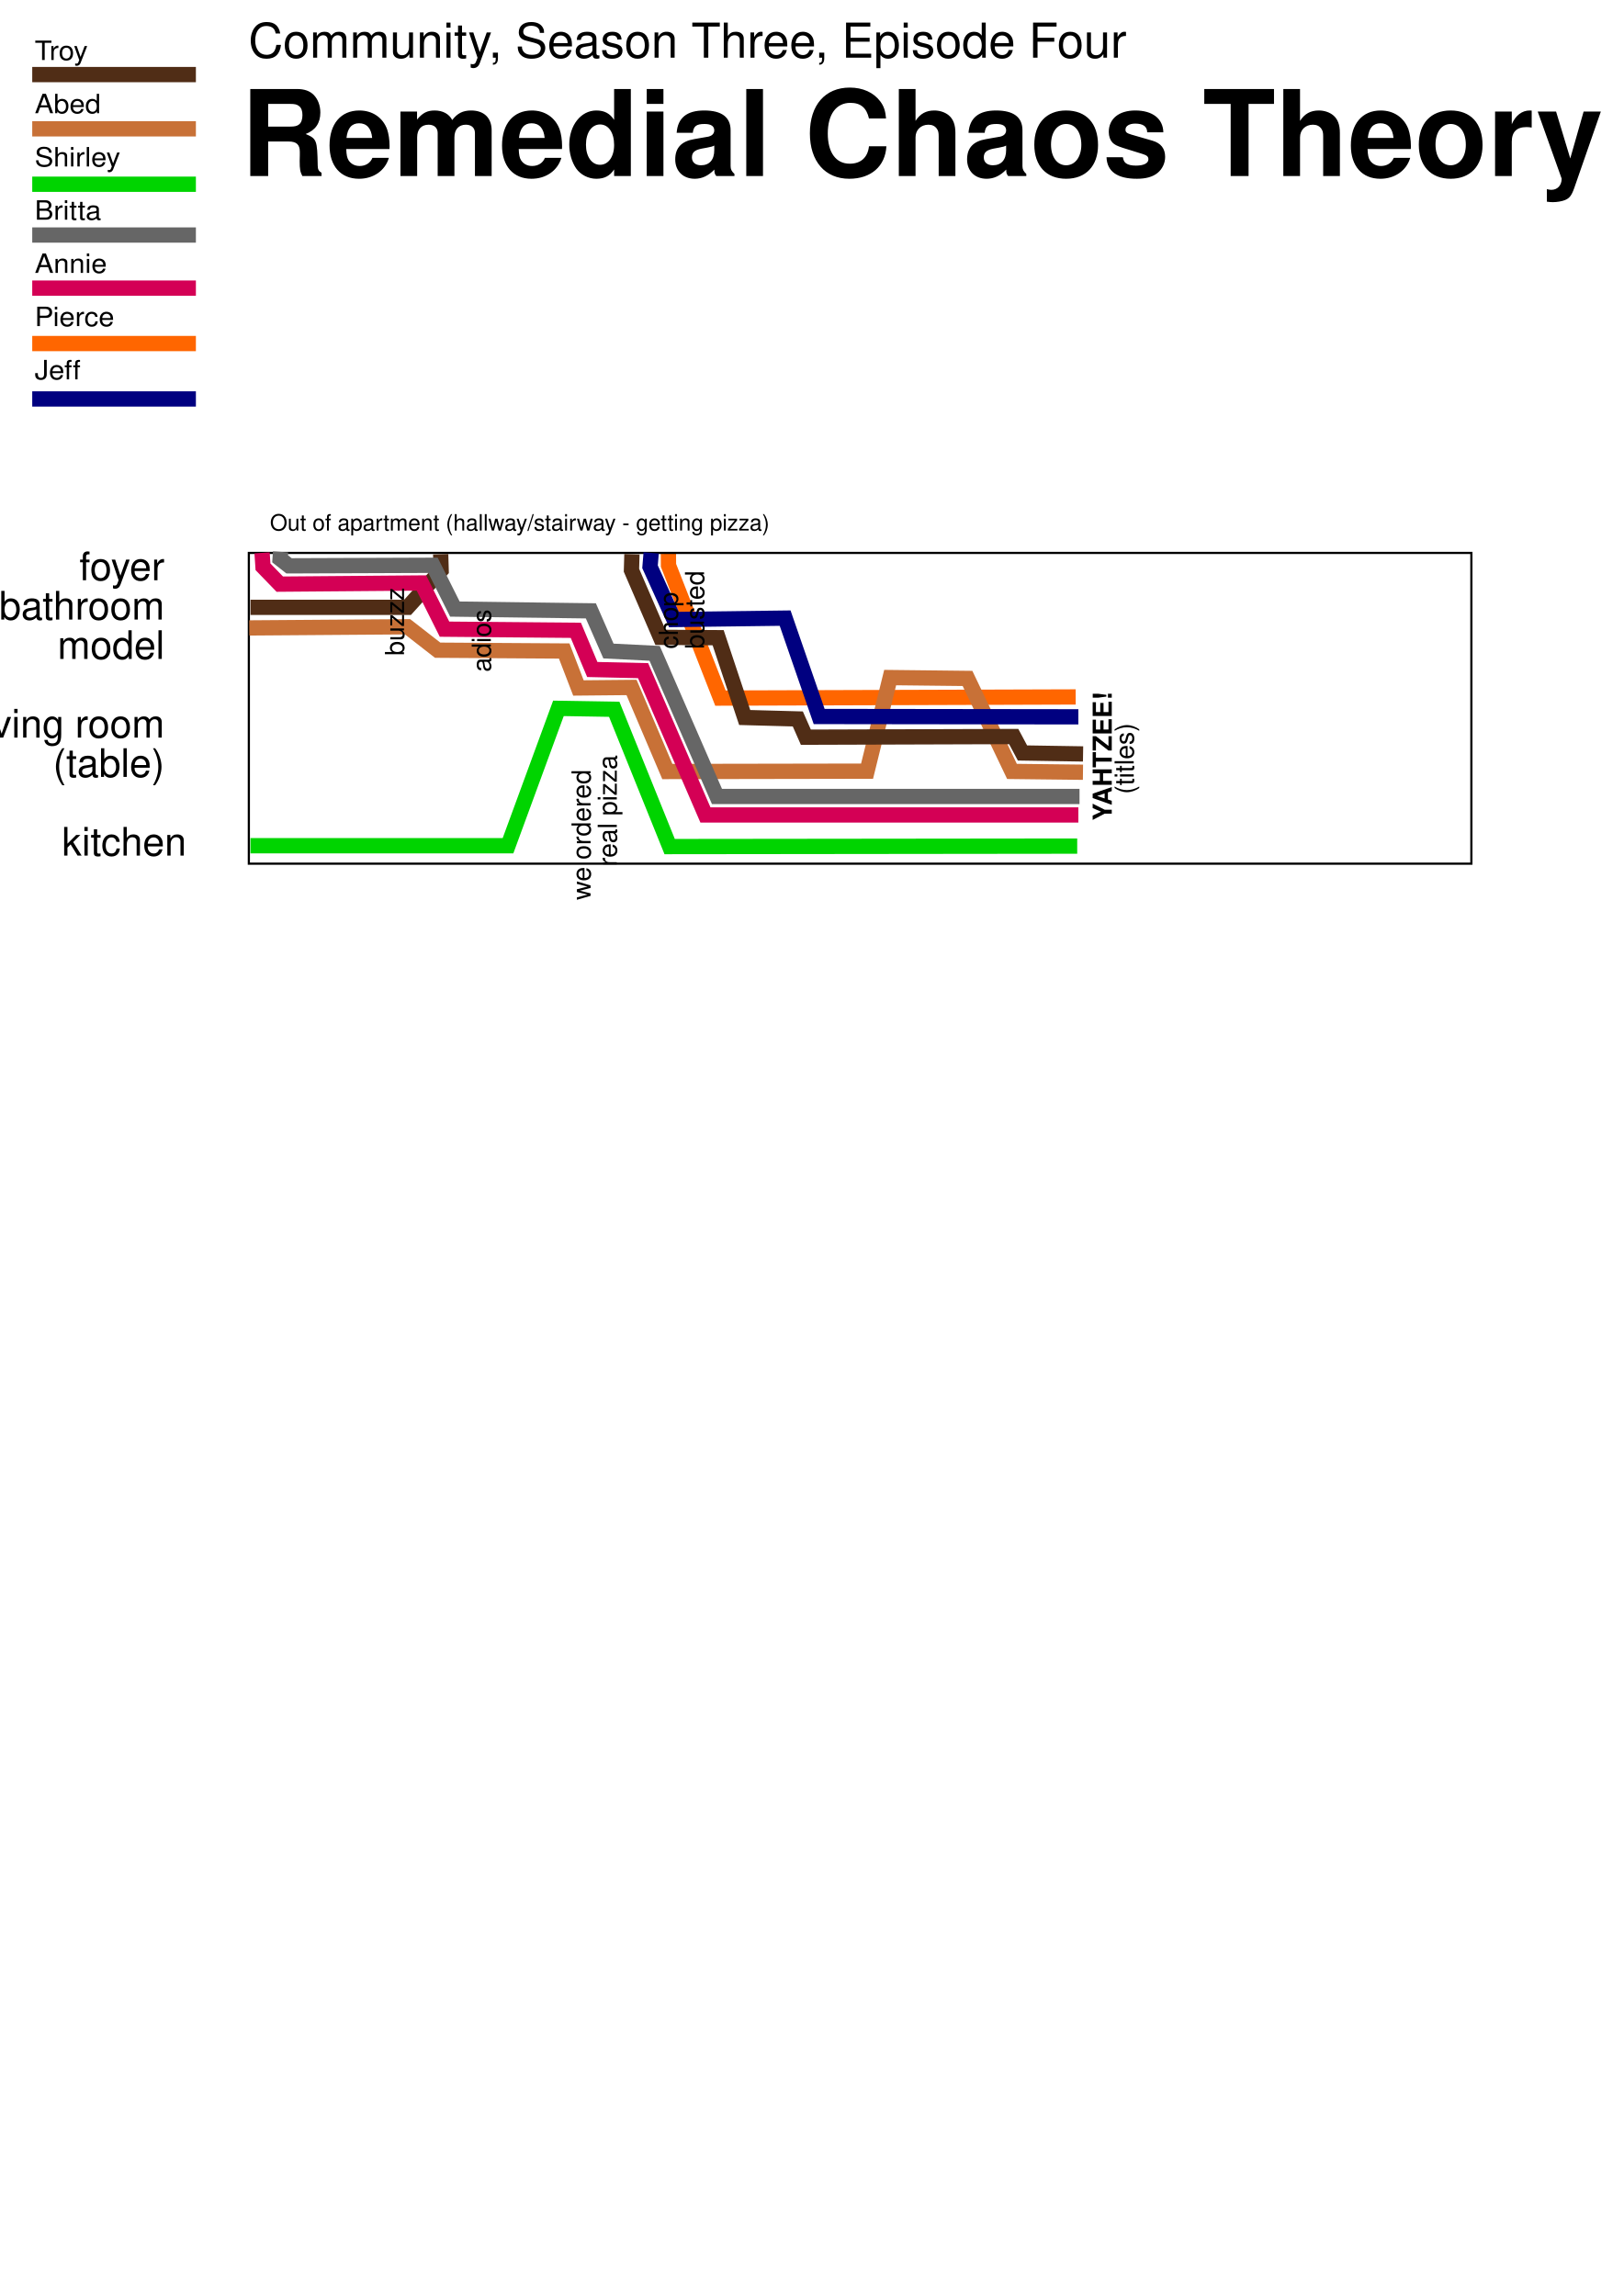
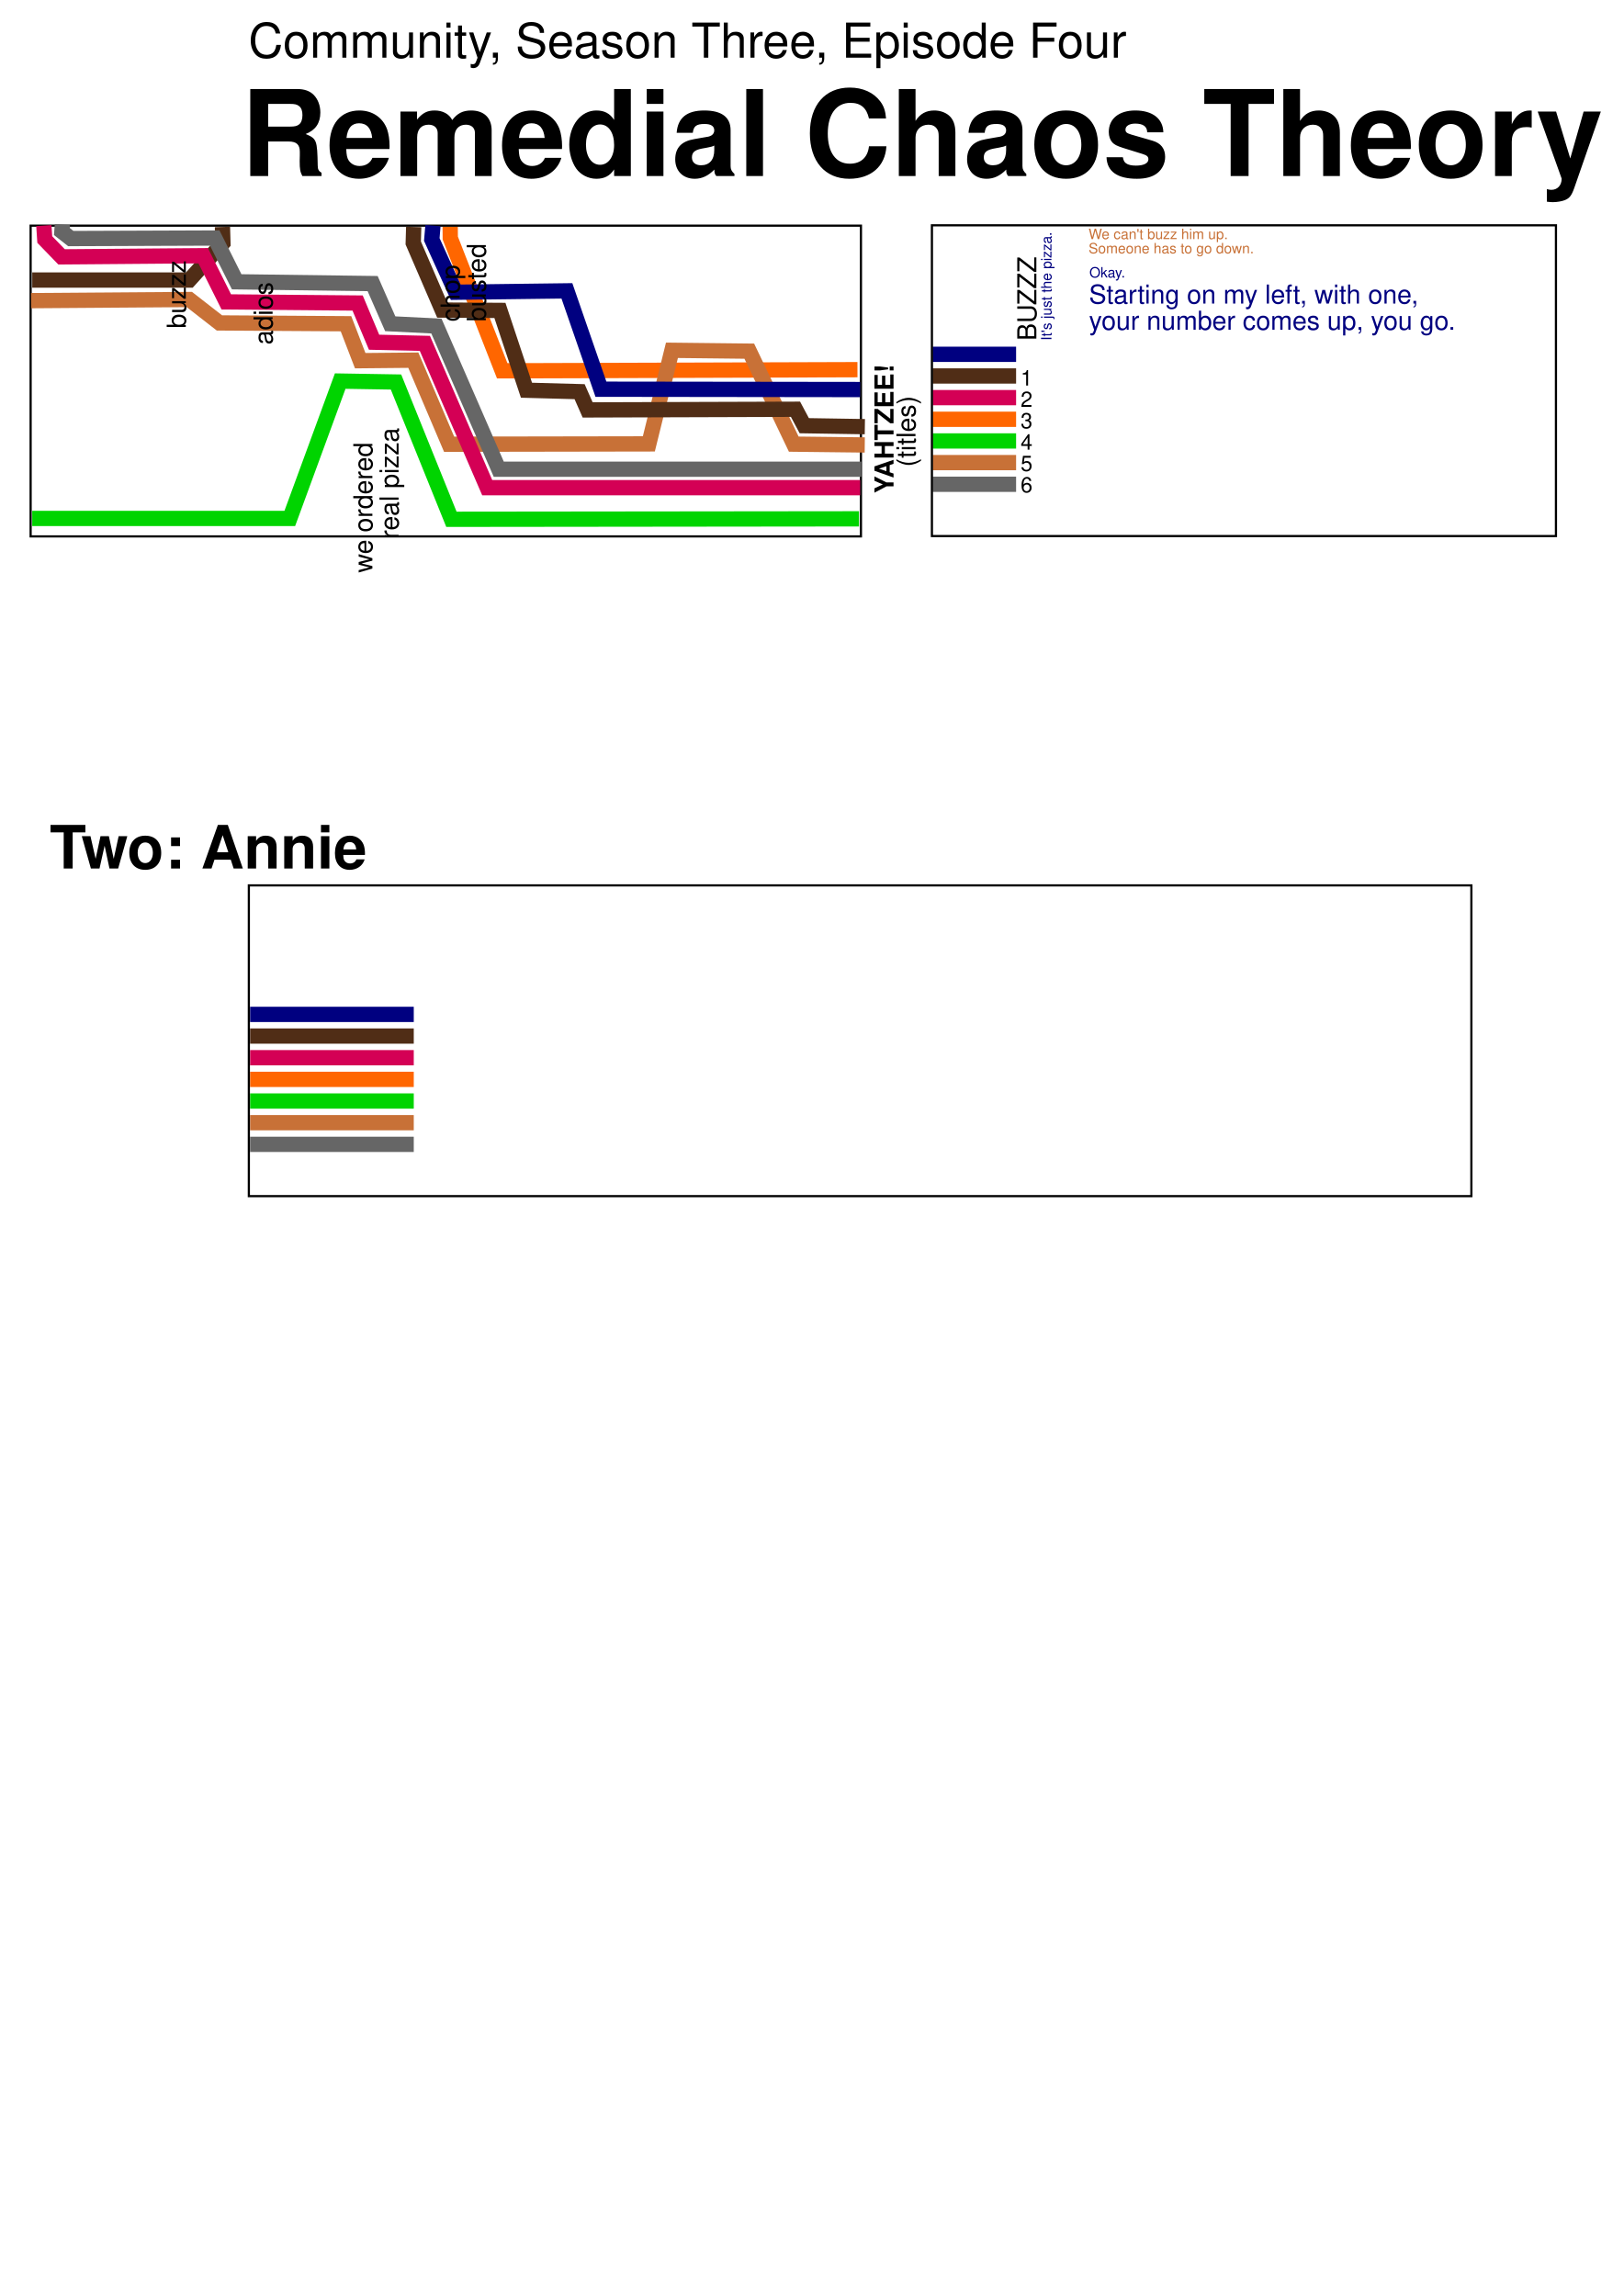
<svg xmlns="http://www.w3.org/2000/svg" width="744.094" height="1052.362" id="svg2" version="1.1">
  <defs id="defs4" />
  <g id="layer1">
-     <text xml:space="preserve" style="font-size:12.571px;font-style:normal;font-variant:normal;font-weight:normal;font-stretch:normal;text-align:start;line-height:100%;writing-mode:lr-tb;text-anchor:start;fill:#000000;fill-opacity:1;stroke:none;font-family:Helvetica;-inkscape-font-specification:Helvetica" x="15.423" y="28.348" id="text3019" transform="scale(1.030713,0.9702019)">
-       <tspan id="tspan3021" x="15.423" y="28.348">Troy</tspan>
-       <tspan x="15.423" y="40.92" id="tspan3023" />
-       <tspan x="15.423" y="53.491" id="tspan3025">Abed</tspan>
-       <tspan x="15.423" y="66.063" id="tspan3027" />
-       <tspan x="15.423" y="78.634" id="tspan3029">Shirley</tspan>
-       <tspan x="15.423" y="91.206" id="tspan3041" />
-       <tspan x="15.423" y="103.777" id="tspan3043">Britta</tspan>
-       <tspan x="15.423" y="116.349" id="tspan3031" />
-       <tspan x="15.423" y="128.92" id="tspan3033">Annie</tspan>
-       <tspan x="15.423" y="141.492" id="tspan3037" />
-       <tspan x="15.423" y="154.063" id="tspan3045">Pierce</tspan>
-       <tspan x="15.423" y="166.635" id="tspan3047" />
-       <tspan x="15.423" y="179.206" id="tspan3049">Jeff</tspan>
-     </text>
-     <path style="fill:none;stroke:#502d16;stroke-width:7;stroke-linecap:butt;stroke-linejoin:miter;stroke-opacity:1;stroke-miterlimit:4;stroke-dasharray:none" d="m 14.773,34.18 75,0" id="path3051" />
-     <path id="path3821" d="m 14.773,59.048 75,0" style="fill:none;stroke:#c87137;stroke-width:7;stroke-linecap:butt;stroke-linejoin:miter;stroke-miterlimit:4;stroke-opacity:1;stroke-dasharray:none" />
-     <path style="fill:none;stroke:#00d400;stroke-width:7;stroke-linecap:butt;stroke-linejoin:miter;stroke-miterlimit:4;stroke-opacity:1;stroke-dasharray:none" d="m 14.773,84.445 75,0" id="path3823" />
-     <path id="path3825" d="m 14.773,107.725 75,0" style="fill:none;stroke:#666666;stroke-width:7;stroke-linecap:butt;stroke-linejoin:miter;stroke-miterlimit:4;stroke-opacity:1;stroke-dasharray:none" />
-     <path style="fill:none;stroke:#d40055;stroke-width:7;stroke-linecap:butt;stroke-linejoin:miter;stroke-miterlimit:4;stroke-opacity:1;stroke-dasharray:none" d="m 14.773,132.064 75,0" id="path3827" />
-     <path id="path3829" d="m 14.773,157.461 75,0" style="fill:none;stroke:#ff6600;stroke-width:7;stroke-linecap:butt;stroke-linejoin:miter;stroke-miterlimit:4;stroke-opacity:1;stroke-dasharray:none" />
-     <path style="fill:none;stroke:#000080;stroke-width:7;stroke-linecap:butt;stroke-linejoin:miter;stroke-miterlimit:4;stroke-opacity:1;stroke-dasharray:none" d="m 14.773,182.858 75,0" id="path3831" />
+     <path style="fill:none;stroke:#502d16;stroke-width:7;stroke-linecap:butt;stroke-linejoin:miter;stroke-miterlimit:4;stroke-opacity:1;stroke-dasharray:none" d="m 114.616,474.871 75,0" id="path3051" />
+     <path id="path3821" d="m 114.616,514.578 75,0" style="fill:none;stroke:#c87137;stroke-width:7;stroke-linecap:butt;stroke-linejoin:miter;stroke-miterlimit:4;stroke-opacity:1;stroke-dasharray:none" />
+     <path style="fill:none;stroke:#00d400;stroke-width:7;stroke-linecap:butt;stroke-linejoin:miter;stroke-miterlimit:4;stroke-opacity:1;stroke-dasharray:none" d="m 114.616,504.651 75,0" id="path3823" />
+     <path id="path3825" d="m 114.616,524.505 75,0" style="fill:none;stroke:#666666;stroke-width:7;stroke-linecap:butt;stroke-linejoin:miter;stroke-miterlimit:4;stroke-opacity:1;stroke-dasharray:none" />
+     <path style="fill:none;stroke:#d40055;stroke-width:7;stroke-linecap:butt;stroke-linejoin:miter;stroke-miterlimit:4;stroke-opacity:1;stroke-dasharray:none" d="m 114.616,484.798 75,0" id="path3827" />
+     <path id="path3829" d="m 114.616,494.725 75,0" style="fill:none;stroke:#ff6600;stroke-width:7;stroke-linecap:butt;stroke-linejoin:miter;stroke-miterlimit:4;stroke-opacity:1;stroke-dasharray:none" />
+     <path style="fill:none;stroke:#000080;stroke-width:7;stroke-linecap:butt;stroke-linejoin:miter;stroke-miterlimit:4;stroke-opacity:1;stroke-dasharray:none" d="m 114.616,464.944 75,0" id="path3831" />
+     <path id="path4046" d="m 427.365,172.327 38.283,0" style="fill:none;stroke:#502d16;stroke-width:7;stroke-linecap:butt;stroke-linejoin:miter;stroke-miterlimit:4;stroke-opacity:1;stroke-dasharray:none" />
+     <path style="fill:none;stroke:#c87137;stroke-width:7;stroke-linecap:butt;stroke-linejoin:miter;stroke-miterlimit:4;stroke-opacity:1;stroke-dasharray:none" d="m 427.365,212.035 38.283,0" id="path4048" />
+     <path id="path4050" d="m 427.365,202.108 38.283,0" style="fill:none;stroke:#00d400;stroke-width:7;stroke-linecap:butt;stroke-linejoin:miter;stroke-miterlimit:4;stroke-opacity:1;stroke-dasharray:none" />
+     <path style="fill:none;stroke:#666666;stroke-width:7;stroke-linecap:butt;stroke-linejoin:miter;stroke-miterlimit:4;stroke-opacity:1;stroke-dasharray:none" d="m 427.365,221.962 38.283,0" id="path4052" />
+     <path id="path4054" d="m 427.365,182.254 38.283,0" style="fill:none;stroke:#d40055;stroke-width:7;stroke-linecap:butt;stroke-linejoin:miter;stroke-miterlimit:4;stroke-opacity:1;stroke-dasharray:none" />
+     <path style="fill:none;stroke:#ff6600;stroke-width:7;stroke-linecap:butt;stroke-linejoin:miter;stroke-miterlimit:4;stroke-opacity:1;stroke-dasharray:none" d="m 427.365,192.181 38.283,0" id="path4056" />
+     <path id="path4058" d="m 427.365,162.4 38.283,0" style="fill:none;stroke:#000080;stroke-width:7;stroke-linecap:butt;stroke-linejoin:miter;stroke-miterlimit:4;stroke-opacity:1;stroke-dasharray:none" />
  </g>
  <g id="layer2">
-     <path id="path3891" d="m 114.773,387.636 118.032,0 23.106,-62.963 25.569,0.424 25.398,62.923 186.773,-0.209" style="fill:none;stroke:#00d400;stroke-width:7;stroke-linecap:butt;stroke-linejoin:miter;stroke-miterlimit:4;stroke-opacity:1;stroke-dasharray:none" />
-     <path style="fill:none;stroke:#ff6600;stroke-width:7;stroke-linecap:butt;stroke-linejoin:miter;stroke-miterlimit:4;stroke-opacity:1;stroke-dasharray:none" d="m 306.313,253.83 0.036,5.291 23.81,60.847 162.794,-0.529" id="path3897" />
-     <rect y="253.431" x="114.04" height="142.43" width="560.246" id="rect3833" style="fill:none;stroke:#000000;stroke-width:1" />
-     <text transform="scale(1.000312,0.9996879)" id="text3835" y="243.238" x="123.663" style="font-size:10.317px;font-style:normal;font-variant:normal;font-weight:normal;font-stretch:normal;text-align:start;line-height:100%;writing-mode:lr-tb;text-anchor:start;fill:#000000;stroke:none;font-family:Helvetica;-inkscape-font-specification:Helvetica" xml:space="preserve">
-       <tspan y="243.238" x="123.663" id="tspan3837">Out of apartment (hallway/stairway - getting pizza)</tspan>
+     <path id="path3891" d="m 14.768,237.63 118.032,0 23.106,-62.963 25.569,0.424 25.398,62.923 186.773,-0.209" style="fill:none;stroke:#00d400;stroke-width:7;stroke-linecap:butt;stroke-linejoin:miter;stroke-miterlimit:4;stroke-opacity:1;stroke-dasharray:none" />
+     <path style="fill:none;stroke:#ff6600;stroke-width:7;stroke-linecap:butt;stroke-linejoin:miter;stroke-miterlimit:4;stroke-opacity:1;stroke-dasharray:none" d="m 206.308,103.824 0.036,5.291 23.81,60.847 162.794,-0.529" id="path3897" />
+     <rect y="103.425" x="14.036" height="142.43" width="380.508" id="rect3833" style="fill:none;stroke:#000000;stroke-width:1" />
+     <path id="path3887" d="m 14.774,128.359 71.994,0 15.387,-16.995 -0.212,-7.343" style="fill:none;stroke:#502d16;stroke-width:7;stroke-linecap:butt;stroke-linejoin:miter;stroke-miterlimit:4;stroke-opacity:1;stroke-dasharray:none" />
+     <path style="fill:none;stroke:#c87137;stroke-width:7;stroke-linecap:butt;stroke-linejoin:miter;stroke-miterlimit:4;stroke-opacity:1;stroke-dasharray:none" d="m 14.245,137.799 72.523,-0.529 13.788,10.74 58.001,0.371 6.518,16.938 24.336,-0.232 16.401,38.524 91.533,-0.16 10.587,-42.893 35.445,0.394 20.378,42.618 32.536,0.374" id="path3889" />
+     <path style="fill:none;stroke:#666666;stroke-width:7;stroke-linecap:butt;stroke-linejoin:miter;stroke-miterlimit:4;stroke-opacity:1;stroke-dasharray:none" d="m 28.581,102.934 -0.223,3.195 4.093,3.211 65.959,-0.247 10.051,20.066 62.305,0.817 8.066,18.413 21.164,1.058 28.571,65.608 166.138,0" id="path3893" />
+     <path id="path3895" d="m 20.093,103.39 0.424,6.398 7.701,7.944 64.899,-0.529 10.582,21.164 60.188,0.529 7.537,17.957 23.28,0.529 28.571,66.138 170.899,1e-5" style="fill:none;stroke:#d40055;stroke-width:7;stroke-linecap:butt;stroke-linejoin:miter;stroke-miterlimit:4;stroke-opacity:1;stroke-dasharray:none" />
+     <path id="path3899" d="m 198.408,103.414 -0.529,6.349 10.973,24.186 50.943,-0.639 15.592,45.084 118.789,0.153" style="fill:none;stroke:#000080;stroke-width:7;stroke-linecap:butt;stroke-linejoin:miter;stroke-miterlimit:4;stroke-opacity:1;stroke-dasharray:none" />
+     <text xml:space="preserve" style="font-size:12px;font-style:normal;font-variant:normal;font-weight:normal;font-stretch:normal;text-align:start;line-height:100%;writing-mode:lr-tb;text-anchor:start;fill:#000000;stroke:none;font-family:Helvetica;-inkscape-font-specification:Helvetica" x="-150.486" y="85.14" id="text3901" transform="matrix(0,-1,1,0,0,0)">
+       <tspan id="tspan3903" x="-150.486" y="85.14">buzzz</tspan>
    </text>
-     <text transform="scale(1.000312,0.9996879)" id="text3839" y="266.025" x="110.484" style="font-size:18.036px;font-style:normal;font-variant:normal;font-weight:normal;font-stretch:normal;text-align:end;line-height:100%;writing-mode:lr-tb;text-anchor:end;fill:#000000;fill-opacity:1;stroke:none;font-family:Helvetica;-inkscape-font-specification:Helvetica" xml:space="preserve">
-       <tspan id="tspan3847" y="266.025" x="110.484">foyer</tspan>
-       <tspan y="284.061" x="110.484" id="tspan3915">bathroom</tspan>
-       <tspan y="302.096" x="110.484" id="tspan3917">model</tspan>
-       <tspan id="tspan3849" y="320.132" x="110.484" />
-       <tspan id="tspan3851" y="338.168" x="110.484">living room</tspan>
-       <tspan id="tspan3853" y="356.204" x="110.484">(table)</tspan>
-       <tspan id="tspan3855" y="374.24" x="110.484" />
-       <tspan id="tspan3857" y="392.276" x="110.484">kitchen</tspan>
+     <text xml:space="preserve" style="font-size:12px;font-style:normal;font-variant:normal;font-weight:normal;font-stretch:normal;text-align:start;line-height:100%;writing-mode:lr-tb;text-anchor:start;fill:#000000;fill-opacity:1;stroke:none;font-family:Helvetica;-inkscape-font-specification:Helvetica" x="-157.992" y="124.922" id="text3905" transform="matrix(0,-1,1,0,0,0)">
+       <tspan id="tspan3907" x="-157.992" y="124.922">adios</tspan>
    </text>
-     <path id="path3887" d="m 114.778,278.366 71.994,0 15.387,-16.995 -0.212,-7.343" style="fill:none;stroke:#502d16;stroke-width:7;stroke-linecap:butt;stroke-linejoin:miter;stroke-miterlimit:4;stroke-opacity:1;stroke-dasharray:none" />
-     <path style="fill:none;stroke:#c87137;stroke-width:7;stroke-linecap:butt;stroke-linejoin:miter;stroke-miterlimit:4;stroke-opacity:1;stroke-dasharray:none" d="m 114.249,287.805 72.523,-0.529 13.788,10.74 58.001,0.371 6.518,16.938 24.336,-0.232 16.401,38.524 91.533,-0.16 10.587,-42.893 35.445,0.394 20.378,42.618 32.536,0.374" id="path3889" />
-     <path style="fill:none;stroke:#666666;stroke-width:7;stroke-linecap:butt;stroke-linejoin:miter;stroke-miterlimit:4;stroke-opacity:1;stroke-dasharray:none" d="m 128.586,252.941 -0.223,3.195 4.093,3.211 65.959,-0.247 10.051,20.066 62.305,0.817 8.066,18.413 21.164,1.058 28.571,65.608 166.138,0" id="path3893" />
-     <path id="path3895" d="m 120.097,253.397 0.424,6.398 7.701,7.944 64.899,-0.529 10.582,21.164 60.188,0.529 7.537,17.957 23.28,0.529 28.571,66.138 170.899,1e-5" style="fill:none;stroke:#d40055;stroke-width:7;stroke-linecap:butt;stroke-linejoin:miter;stroke-miterlimit:4;stroke-opacity:1;stroke-dasharray:none" />
-     <path id="path3899" d="m 298.413,253.42 -0.529,6.349 10.973,24.186 50.943,-0.639 15.592,45.084 118.789,0.153" style="fill:none;stroke:#000080;stroke-width:7;stroke-linecap:butt;stroke-linejoin:miter;stroke-miterlimit:4;stroke-opacity:1;stroke-dasharray:none" />
-     <text xml:space="preserve" style="font-size:12px;font-style:normal;font-variant:normal;font-weight:normal;font-stretch:normal;text-align:start;line-height:100%;writing-mode:lr-tb;text-anchor:start;fill:#000000;stroke:none;font-family:Helvetica;-inkscape-font-specification:Helvetica" x="-300.492" y="185.145" id="text3901" transform="matrix(0,-1,1,0,0,0)">
-       <tspan id="tspan3903" x="-300.492" y="185.145">buzzz</tspan>
+     <text xml:space="preserve" style="font-size:12px;font-style:normal;font-variant:normal;font-weight:normal;font-stretch:normal;text-align:end;line-height:100%;writing-mode:lr-tb;text-anchor:end;fill:#000000;fill-opacity:1;stroke:none;font-family:Helvetica;-inkscape-font-specification:Helvetica" x="-179.401" y="170.647" id="text3923" transform="matrix(0,-1,1,0,0,0)">
+       <tspan id="tspan3925" x="-179.401" y="170.647">we ordered</tspan>
+       <tspan x="-179.401" y="182.647" id="tspan3927">real pizza</tspan>
    </text>
-     <text xml:space="preserve" style="font-size:12px;font-style:normal;font-variant:normal;font-weight:normal;font-stretch:normal;text-align:start;line-height:100%;writing-mode:lr-tb;text-anchor:start;fill:#000000;fill-opacity:1;stroke:none;font-family:Helvetica;-inkscape-font-specification:Helvetica" x="-307.999" y="224.926" id="text3905" transform="matrix(0,-1,1,0,0,0)">
-       <tspan id="tspan3907" x="-307.999" y="224.926">adios</tspan>
+     <path style="fill:none;stroke:#502d16;stroke-width:7;stroke-linecap:butt;stroke-linejoin:miter;stroke-miterlimit:4;stroke-opacity:1;stroke-dasharray:none" d="m 396.335,195.555 -27.765,-0.441 -4.021,-7.535 -95.252,0.305 -3.686,-8.367 -24.344,-0.661 -12.169,-36.576 -26.451,-0.164 -13.271,-30.752 0.212,-7.343" id="path3931" />
+     <text transform="matrix(0,-1,1,0,0,0)" id="text3988" y="210.636" x="-147.41" style="font-size:12px;font-style:normal;font-variant:normal;font-weight:normal;font-stretch:normal;text-align:start;line-height:100%;writing-mode:lr-tb;text-anchor:start;fill:#000000;fill-opacity:1;stroke:none;font-family:Helvetica;-inkscape-font-specification:Helvetica" xml:space="preserve">
+       <tspan y="210.636" x="-147.41" id="tspan3990">chop</tspan>
+       <tspan y="222.636" x="-147.41" id="tspan3992">busted</tspan>
    </text>
-     <text xml:space="preserve" style="font-size:12px;font-style:normal;font-variant:normal;font-weight:normal;font-stretch:normal;text-align:end;line-height:100%;writing-mode:lr-tb;text-anchor:end;fill:#000000;fill-opacity:1;stroke:none;font-family:Helvetica;-inkscape-font-specification:Helvetica" x="-329.407" y="270.651" id="text3923" transform="matrix(0,-1,1,0,0,0)">
-       <tspan id="tspan3925" x="-329.407" y="270.651">we ordered</tspan>
-       <tspan x="-329.407" y="282.651" id="tspan3927">real pizza</tspan>
+     <text transform="matrix(0,-1,1,0,0,0)" id="text3994" y="409.479" x="-226.147" style="font-size:12px;font-style:normal;font-variant:normal;font-weight:bold;font-stretch:normal;text-align:start;line-height:100%;writing-mode:lr-tb;text-anchor:start;fill:#000000;stroke:none;font-family:Helvetica;-inkscape-font-specification:Helvetica Bold" xml:space="preserve">
+       <tspan y="409.479" x="-226.147" id="tspan3996">YAHTZEE!</tspan>
    </text>
-     <path style="fill:none;stroke:#502d16;stroke-width:7;stroke-linecap:butt;stroke-linejoin:miter;stroke-miterlimit:4;stroke-opacity:1;stroke-dasharray:none" d="m 496.339,345.562 -27.765,-0.441 -4.021,-7.535 -95.252,0.305 -3.686,-8.367 -24.344,-0.661 -12.169,-36.576 -26.451,-0.164 -13.271,-30.752 0.212,-7.343" id="path3931" />
-     <text transform="matrix(0,-1,1,0,0,0)" id="text3988" y="310.641" x="-297.417" style="font-size:12px;font-style:normal;font-variant:normal;font-weight:normal;font-stretch:normal;text-align:start;line-height:100%;writing-mode:lr-tb;text-anchor:start;fill:#000000;fill-opacity:1;stroke:none;font-family:Helvetica;-inkscape-font-specification:Helvetica" xml:space="preserve">
-       <tspan y="310.641" x="-297.417" id="tspan3990">chop</tspan>
-       <tspan y="322.641" x="-297.417" id="tspan3992">busted</tspan>
-     </text>
-     <text transform="matrix(0,-1,1,0,0,0)" id="text3994" y="509.483" x="-376.154" style="font-size:12px;font-style:normal;font-variant:normal;font-weight:bold;font-stretch:normal;text-align:start;line-height:100%;writing-mode:lr-tb;text-anchor:start;fill:#000000;stroke:none;font-family:Helvetica;-inkscape-font-specification:Helvetica Bold" xml:space="preserve">
-       <tspan y="509.483" x="-376.154" id="tspan3996">YAHTZEE!</tspan>
-     </text>
-     <text transform="matrix(0,-1,1,0,0,0)" id="text3998" y="519.536" x="-363.984" style="font-size:12px;font-style:normal;font-variant:normal;font-weight:normal;font-stretch:normal;text-align:start;line-height:100%;writing-mode:lr-tb;text-anchor:start;fill:#000000;stroke:none;font-family:Helvetica;-inkscape-font-specification:Helvetica" xml:space="preserve">
-       <tspan y="519.536" x="-363.984" id="tspan4000">(titles)</tspan>
+     <text transform="matrix(0,-1,1,0,0,0)" id="text3998" y="419.532" x="-213.978" style="font-size:12px;font-style:normal;font-variant:normal;font-weight:normal;font-stretch:normal;text-align:start;line-height:100%;writing-mode:lr-tb;text-anchor:start;fill:#000000;stroke:none;font-family:Helvetica;-inkscape-font-specification:Helvetica" xml:space="preserve">
+       <tspan y="419.532" x="-213.978" id="tspan4000">(titles)</tspan>
    </text>
    <text xml:space="preserve" style="font-size:54.703px;font-style:normal;font-variant:normal;font-weight:bold;font-stretch:normal;text-align:start;line-height:100%;writing-mode:lr-tb;text-anchor:start;fill:#000000;fill-opacity:1;stroke:none;font-family:Helvetica;-inkscape-font-specification:Helvetica Bold" x="110.321" y="80.672" id="text4002">
      <tspan id="tspan4004" x="110.321" y="80.672">Remedial Chaos Theory</tspan>
    </text>
    <text xml:space="preserve" style="font-size:22.026px;font-style:normal;font-variant:normal;font-weight:normal;font-stretch:normal;text-align:start;line-height:100%;writing-mode:lr-tb;text-anchor:start;fill:#000000;fill-opacity:1;stroke:none;font-family:Helvetica;-inkscape-font-specification:Helvetica" x="113.845" y="26.423" id="text4006">
      <tspan id="tspan4008" x="113.845" y="26.423">Community, Season Three, Episode Four</tspan>
    </text>
+     <rect style="fill:none;stroke:#000000;stroke-width:1" id="rect4010" width="560.246" height="142.43" x="114.04" y="405.812" />
+     <rect y="103.269" x="427.071" height="142.43" width="285.975" id="rect4060" style="fill:none;stroke:#000000;stroke-width:1" />
+     <text xml:space="preserve" style="font-size:27.383px;font-style:normal;font-variant:normal;font-weight:bold;font-stretch:normal;text-align:start;line-height:100%;writing-mode:lr-tb;text-anchor:start;fill:#000000;fill-opacity:1;stroke:none;font-family:Helvetica;-inkscape-font-specification:Helvetica Bold" x="22.756" y="398.062" id="text4062">
+       <tspan id="tspan4064" x="22.756" y="398.062">Two: Annie</tspan>
+     </text>
+     <text transform="matrix(0,-1,1,0,0,0)" id="text4066" y="474.926" x="-156.152" style="font-size:12px;font-style:normal;font-variant:normal;font-weight:normal;font-stretch:normal;text-align:start;line-height:100%;writing-mode:lr-tb;text-anchor:start;fill:#000000;stroke:none;font-family:Helvetica;-inkscape-font-specification:Helvetica" xml:space="preserve">
+       <tspan y="474.926" x="-156.152" id="tspan4068">BUZZZ</tspan>
+       <tspan y="486.926" x="-156.152" id="tspan4091" />
+     </text>
+     <text xml:space="preserve" style="font-size:6.536px;font-style:normal;font-variant:normal;font-weight:normal;font-stretch:normal;text-align:start;line-height:100%;writing-mode:lr-tb;text-anchor:start;fill:#000080;fill-opacity:1;stroke:none;font-family:Helvetica;-inkscape-font-specification:Helvetica" x="-156.065" y="481.837" id="text4093" transform="matrix(0,-1,1,0,0,0)">
+       <tspan id="tspan4095" x="-156.065" y="481.837">It's just the pizza.</tspan>
+     </text>
+     <text id="text4097" y="109.575" x="498.864" style="font-size:6.536px;font-style:normal;font-variant:normal;font-weight:normal;font-stretch:normal;text-align:start;line-height:100%;writing-mode:lr-tb;text-anchor:start;fill:#c87137;fill-opacity:1;stroke:none;font-family:Helvetica;-inkscape-font-specification:Helvetica" xml:space="preserve">
+       <tspan y="109.575" x="498.864" id="tspan4099">We can't buzz him up.</tspan>
+       <tspan y="116.11" x="498.864" id="tspan4101">Someone has to go down.</tspan>
+     </text>
+     <text xml:space="preserve" style="font-size:12px;font-style:normal;font-variant:normal;font-weight:normal;font-stretch:normal;text-align:start;line-height:100%;writing-mode:lr-tb;text-anchor:start;fill:#000080;fill-opacity:1;stroke:none;font-family:Helvetica;-inkscape-font-specification:Helvetica" x="499.048" y="127.149" id="text4103">
+       <tspan id="tspan4105" x="499.048" y="127.149" />
+       <tspan x="499.048" y="139.149" id="tspan4107">Starting on my left, with one,</tspan>
+       <tspan x="499.048" y="151.149" id="tspan4109">your number comes up, you go.</tspan>
+     </text>
+     <text xml:space="preserve" style="font-size:9.793px;font-style:normal;font-variant:normal;font-weight:normal;font-stretch:normal;text-align:start;line-height:100%;writing-mode:lr-tb;text-anchor:start;fill:#000000;fill-opacity:1;stroke:none;font-family:Helvetica;-inkscape-font-specification:Helvetica" x="467.723" y="176.717" id="text4111">
+       <tspan id="tspan4113" x="467.723" y="176.717">1</tspan>
+       <tspan x="467.723" y="186.509" id="tspan4115">2</tspan>
+       <tspan x="467.723" y="196.302" id="tspan4117">3</tspan>
+       <tspan x="467.723" y="206.094" id="tspan4119">4</tspan>
+       <tspan x="467.723" y="215.887" id="tspan4121">5</tspan>
+       <tspan x="467.723" y="225.679" id="tspan4123">6</tspan>
+     </text>
+     <text id="text4125" y="127.184" x="499.229" style="font-size:6.536px;font-style:normal;font-variant:normal;font-weight:normal;font-stretch:normal;text-align:start;line-height:100%;writing-mode:lr-tb;text-anchor:start;fill:#000080;fill-opacity:1;stroke:none;font-family:Helvetica;-inkscape-font-specification:Helvetica" xml:space="preserve">
+       <tspan y="127.184" x="499.229" id="tspan4127">Okay.</tspan>
+     </text>
  </g>
</svg>
